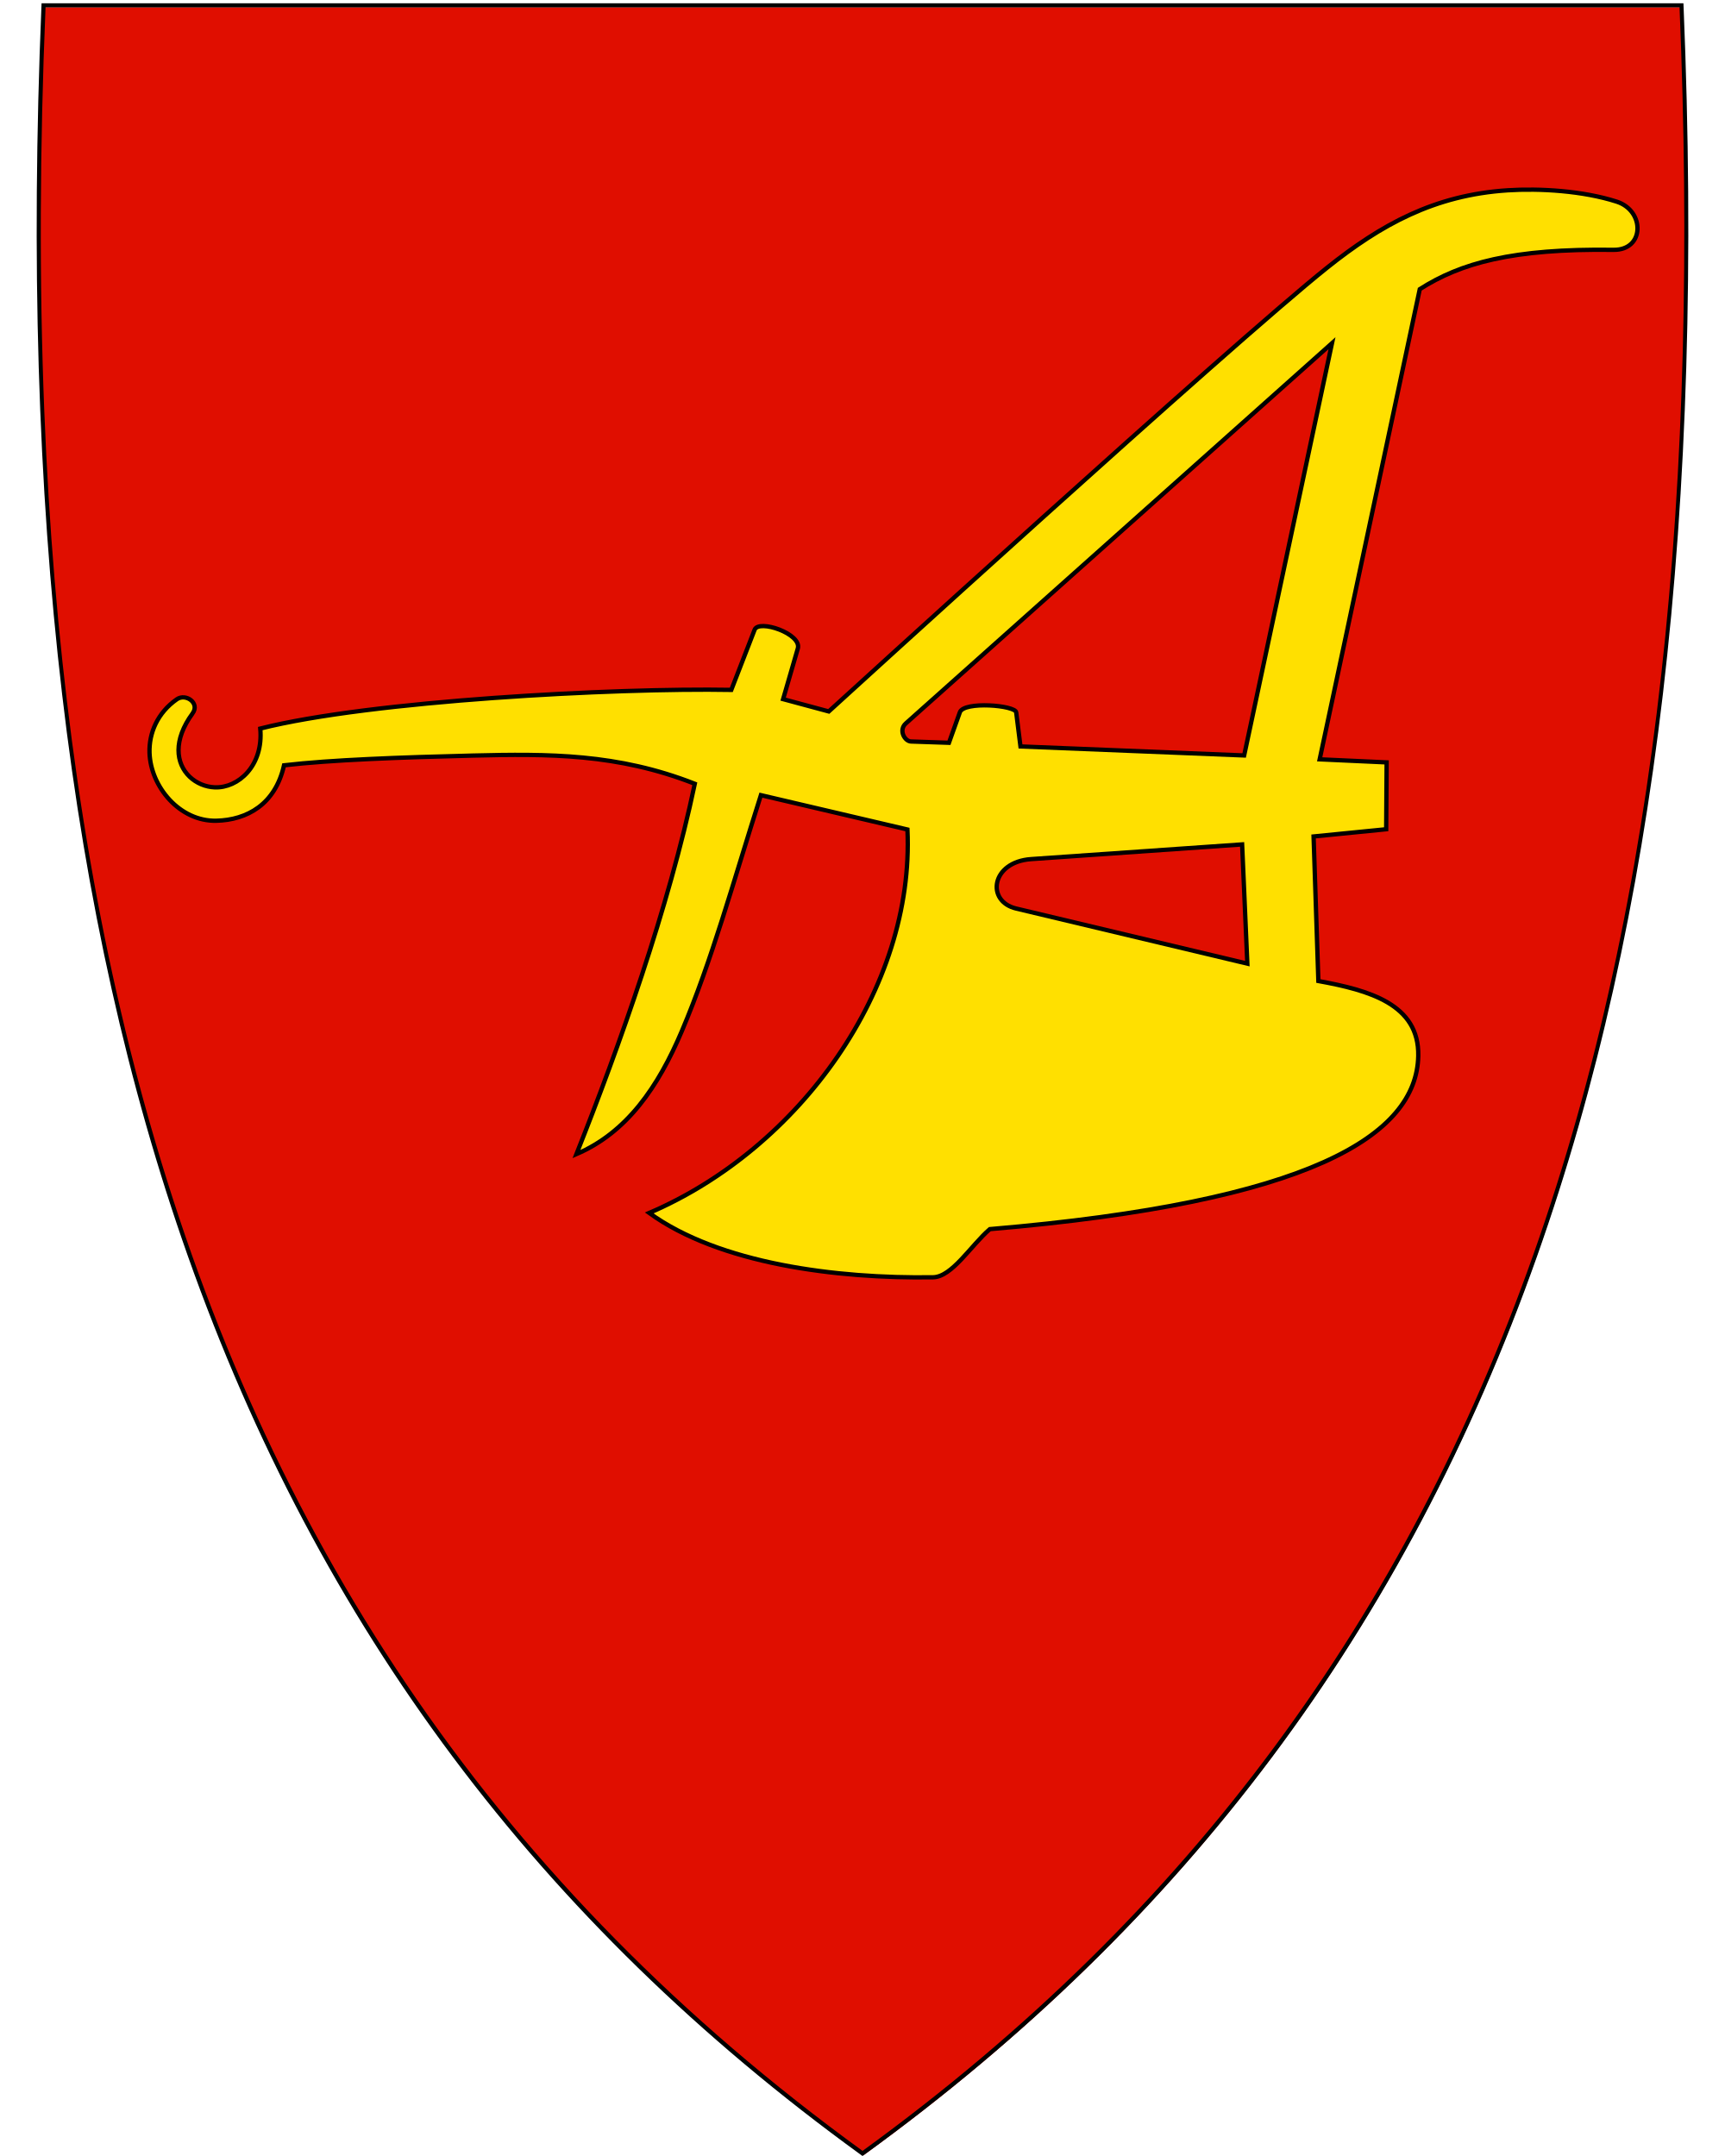
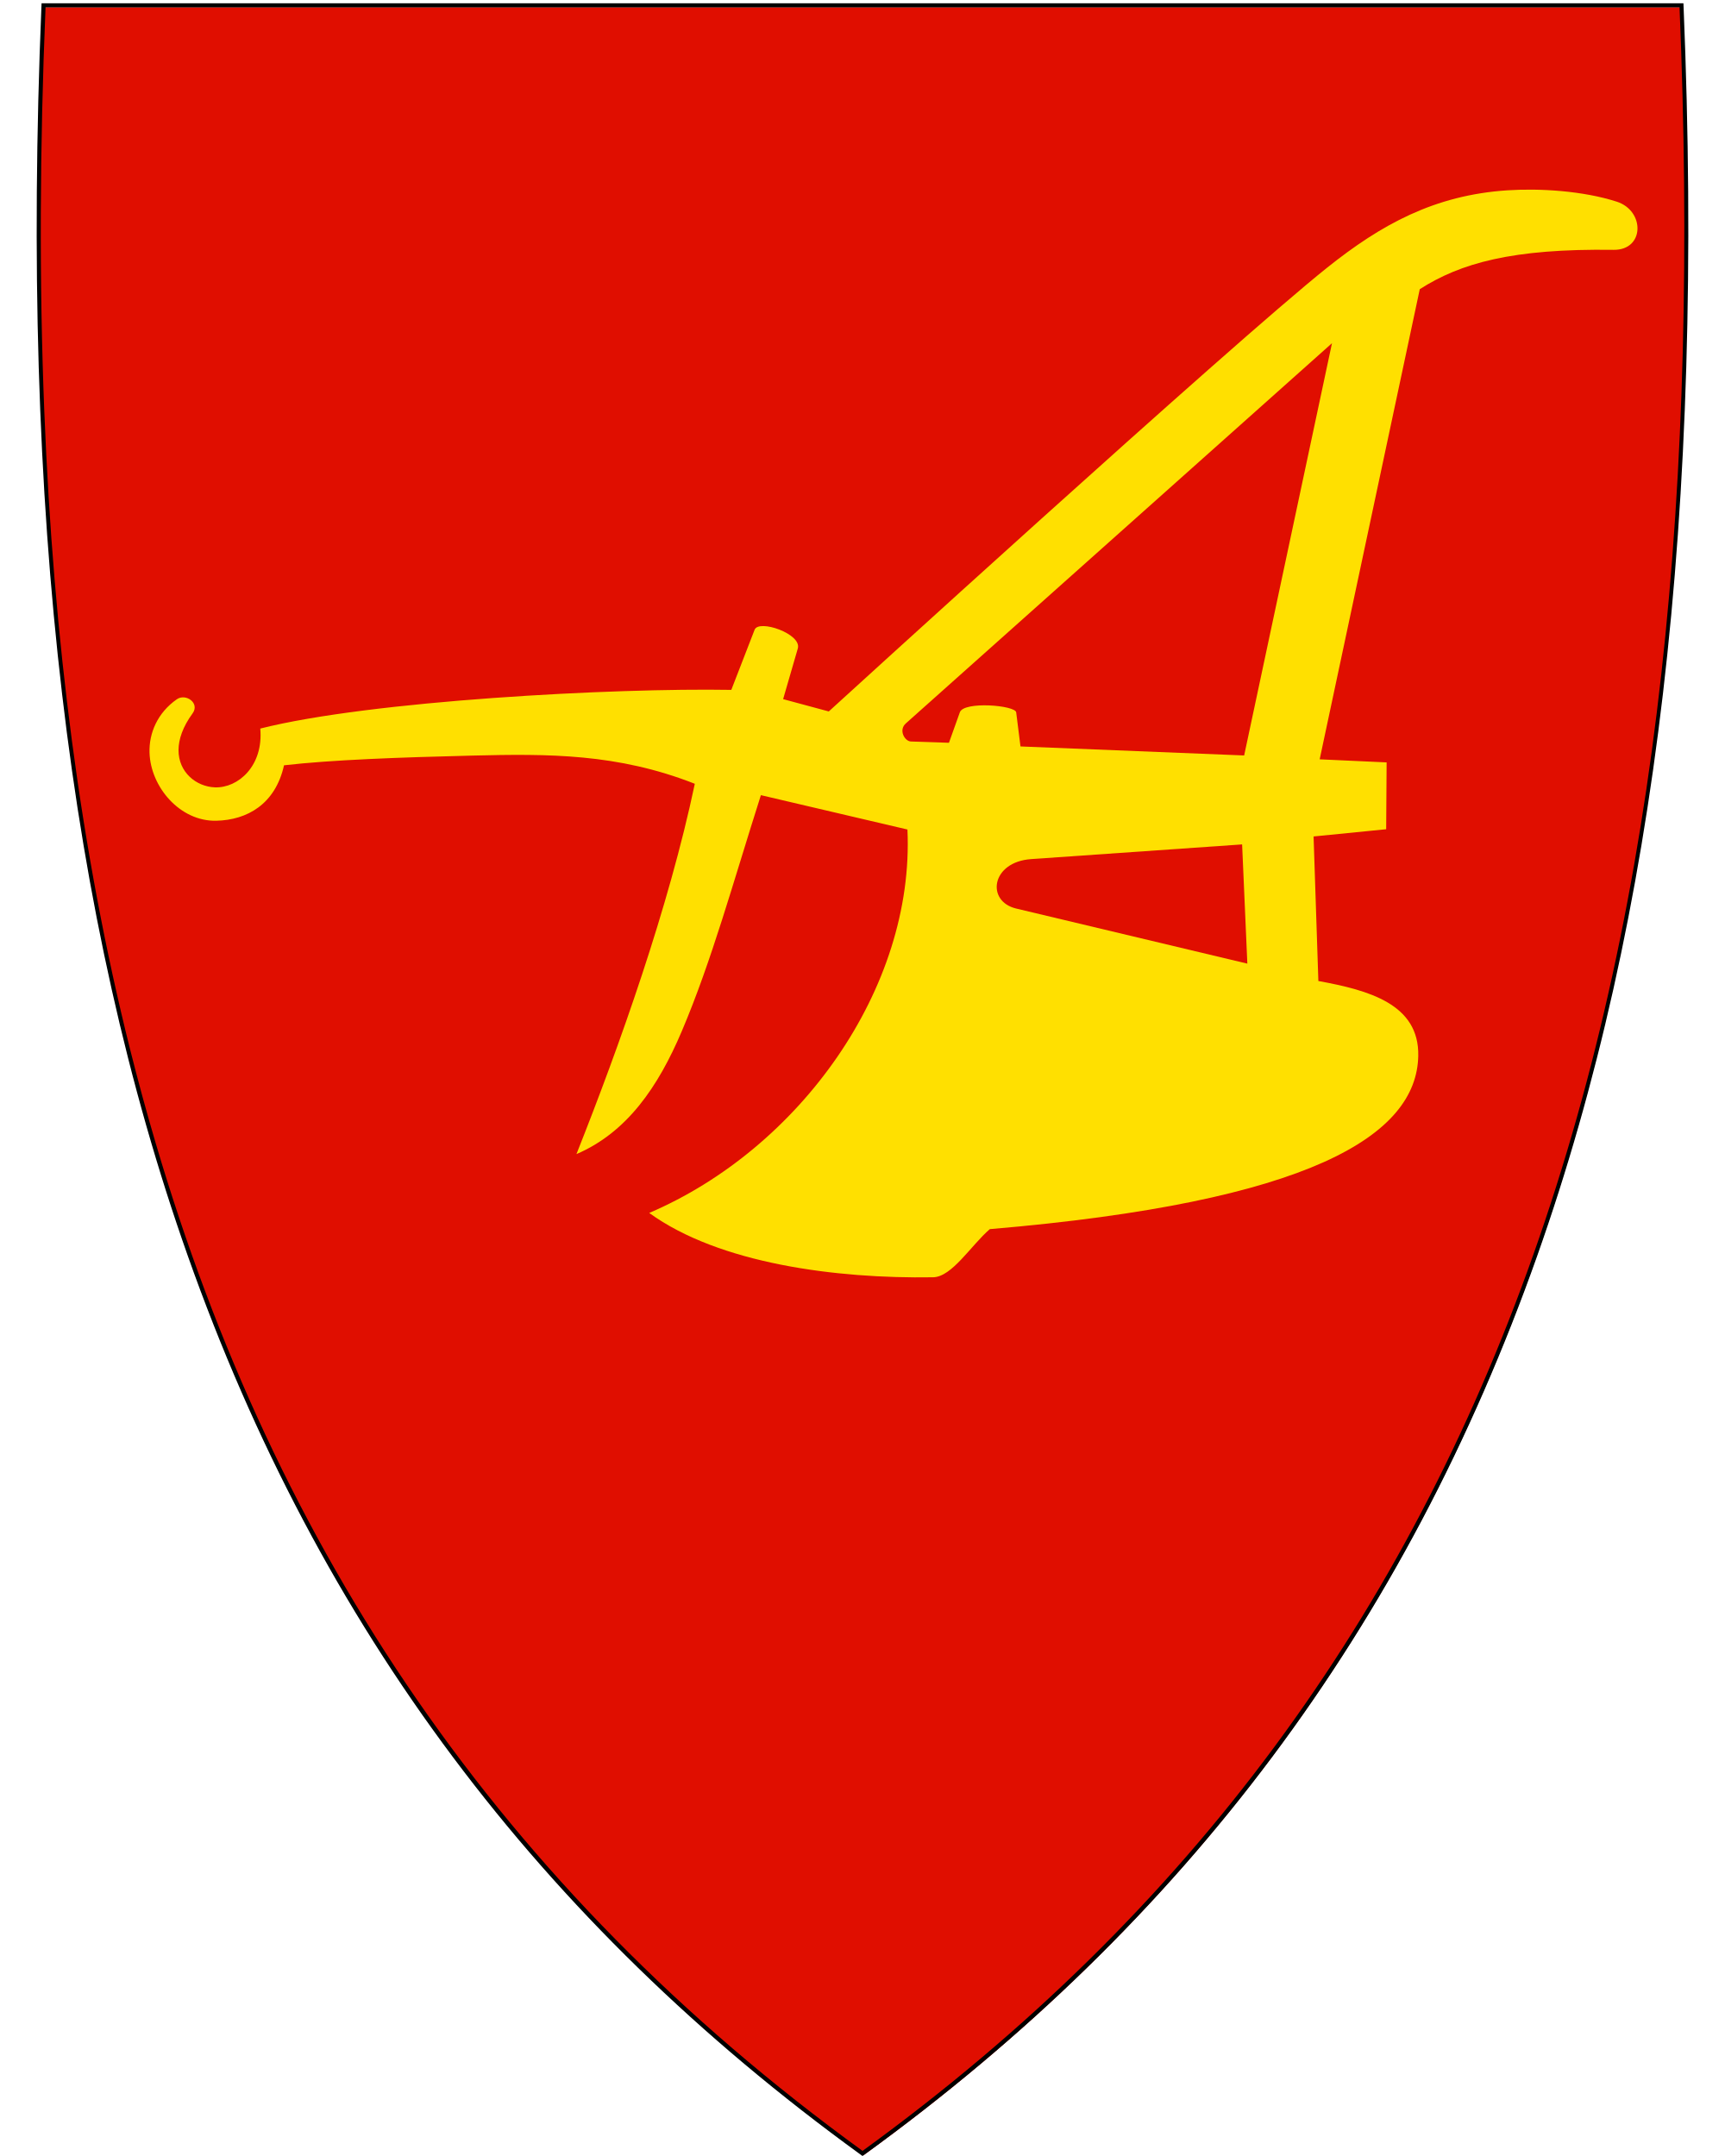
<svg xmlns="http://www.w3.org/2000/svg" xml:space="preserve" enable-background="new 30.5 31.5 412 533" viewBox="30.5 31.5 400 500" height="500" width="400" y="0" x="0" version="1.1" id="svg2">
  <defs id="defs6" />
  <path fill="#e00e00" id="path4148" d="M230.45 531.13C156.13 477.21 105.19 409.11 74.71 322.97 47.07 244.87 35.98 150.22 40.8 33.62l0.02-0.46 379.82 0 0.02 0.46c4.81 116.6-6.28 211.24-33.91 289.35-30.48 86.14-81.42 154.24-155.74 208.16l-0.28 0.2-0.28-0.2z" />
  <path d="M419.96 33.21C429.03 252.66 383.71 419.16 230.51 530.31 146.04 469.02 94.36 390.9 66.52 296.34 64.43 289.25 62.48 282.07 60.65 274.8 49.2 229.11 42.88 179.78 40.77 126.86 39.57 96.8 39.72 65.58 41.06 33.21l189.45 0 189.45 0m0.92-0.95-0.92 0-189.45 0-189.45 0-0.92 0-0.04 0.92c-4.82 116.66 6.28 211.36 33.93 289.52 30.51 86.24 81.51 154.41 155.91 208.39l0.56 0.41 0.56-0.41C305.46 477.11 356.46 408.94 386.97 322.7 414.62 244.54 425.72 149.84 420.9 33.18l-0.04-0.92 0 0z" id="path10" />
-   <path style="fill:#ffe000;fill-opacity:1;stroke:#000000;stroke-opacity:1" id="path4636" d="m 75.155,196.946 c 1.751,-2.4 -1.581,-4.725 -3.658,-3.271 -4.486,3.14 -6.47,7.853 -6.325,12.398 0.253,7.911 7.036,15.966 15.495,15.766 7.085,-0.168 13.665,-3.782 15.694,-12.858 10.959,-1.265 26.719,-1.84 43.777,-2.255 17.501,-0.426 33.574,-0.503 51.477,6.542 -6.053,28.731 -17.486,60.814 -27.448,85.883 11.724,-5.036 18.938,-15.565 24.437,-28.522 6.97,-16.423 11.842,-34.333 18.336,-54.724 l 33.981,7.968 c 1.697,36.923 -25.096,74.033 -59.878,88.922 16.202,11.753 43.333,15.276 65.82,14.92 4.388,-0.07 8.772,-7.37 13.157,-11.165 74.332,-6.305 98.994,-21.709 99.353,-40.187 0.233,-11.998 -11.448,-15.22 -23.165,-17.356 l -1.11,-33.522 16.835,-1.675 0.103,-15.502 -15.526,-0.713 23.212,-109.031 c 9.421,-6.02 21.401,-9.454 44.923,-9.123 7.251,0.102 7.32,-9.058 0.754,-11.172 -7.868,-2.533 -17.878,-3.119 -25.289,-2.637 C 363.068,76.739 350.719,83.62 338.278,93.547 315.851,111.443 222.68,196.492 222.68,196.492 l -10.588,-2.855 3.407,-11.747 c 0.981,-3.383 -9.05,-6.845 -10.018,-4.345 l -5.403,13.945 c -27.066,-0.474 -83.577,2.49 -109.225,8.972 0.781,8.64 -5.124,13.839 -10.526,13.633 -4.353,-0.166 -8.468,-3.526 -8.43,-8.675 0.018,-2.464 0.97,-5.34 3.257,-8.474 z" />
-   <path style="fill:#e00e00;fill-opacity:1;stroke:#000000;stroke-opacity:1" id="path4638" d="m 266.126,242.199 c -7.01,-1.671 -5.83,-10.816 3.489,-11.465 l 48.912,-3.406 1.211,27.649 z" />
-   <path style="fill:#e00e00;fill-opacity:1;stroke:#000000;stroke-opacity:1" id="path4640" d="m 250.547,203.759 -8.816,-0.299 c -1.432,-0.049 -2.941,-2.631 -1.177,-4.199 l 98.815,-88.173 -20.37,95.611 -51.866,-2.092 -0.992,-7.899 c -0.207,-1.65 -12.13,-2.643 -13.066,-0.024 z" />
+   <path style="fill:#ffe000;fill-opacity:1;stroke:#000000;stroke-opacity:0" id="path4636" d="m 75.155,196.946 c 1.751,-2.4 -1.581,-4.725 -3.658,-3.271 -4.486,3.14 -6.47,7.853 -6.325,12.398 0.253,7.911 7.036,15.966 15.495,15.766 7.085,-0.168 13.665,-3.782 15.694,-12.858 10.959,-1.265 26.719,-1.84 43.777,-2.255 17.501,-0.426 33.574,-0.503 51.477,6.542 -6.053,28.731 -17.486,60.814 -27.448,85.883 11.724,-5.036 18.938,-15.565 24.437,-28.522 6.97,-16.423 11.842,-34.333 18.336,-54.724 l 33.981,7.968 c 1.697,36.923 -25.096,74.033 -59.878,88.922 16.202,11.753 43.333,15.276 65.82,14.92 4.388,-0.07 8.772,-7.37 13.157,-11.165 74.332,-6.305 98.994,-21.709 99.353,-40.187 0.233,-11.998 -11.448,-15.22 -23.165,-17.356 l -1.11,-33.522 16.835,-1.675 0.103,-15.502 -15.526,-0.713 23.212,-109.031 c 9.421,-6.02 21.401,-9.454 44.923,-9.123 7.251,0.102 7.32,-9.058 0.754,-11.172 -7.868,-2.533 -17.878,-3.119 -25.289,-2.637 C 363.068,76.739 350.719,83.62 338.278,93.547 315.851,111.443 222.68,196.492 222.68,196.492 l -10.588,-2.855 3.407,-11.747 c 0.981,-3.383 -9.05,-6.845 -10.018,-4.345 l -5.403,13.945 c -27.066,-0.474 -83.577,2.49 -109.225,8.972 0.781,8.64 -5.124,13.839 -10.526,13.633 -4.353,-0.166 -8.468,-3.526 -8.43,-8.675 0.018,-2.464 0.97,-5.34 3.257,-8.474 z" />
+   <path style="fill:#e00e00;fill-opacity:1;stroke:#000000;stroke-opacity:0" id="path4638" d="m 266.126,242.199 c -7.01,-1.671 -5.83,-10.816 3.489,-11.465 l 48.912,-3.406 1.211,27.649 z" />
+   <path style="fill:#e00e00;fill-opacity:1;stroke:#000000;stroke-opacity:0" id="path4640" d="m 250.547,203.759 -8.816,-0.299 c -1.432,-0.049 -2.941,-2.631 -1.177,-4.199 l 98.815,-88.173 -20.37,95.611 -51.866,-2.092 -0.992,-7.899 c -0.207,-1.65 -12.13,-2.643 -13.066,-0.024 z" />
</svg>
